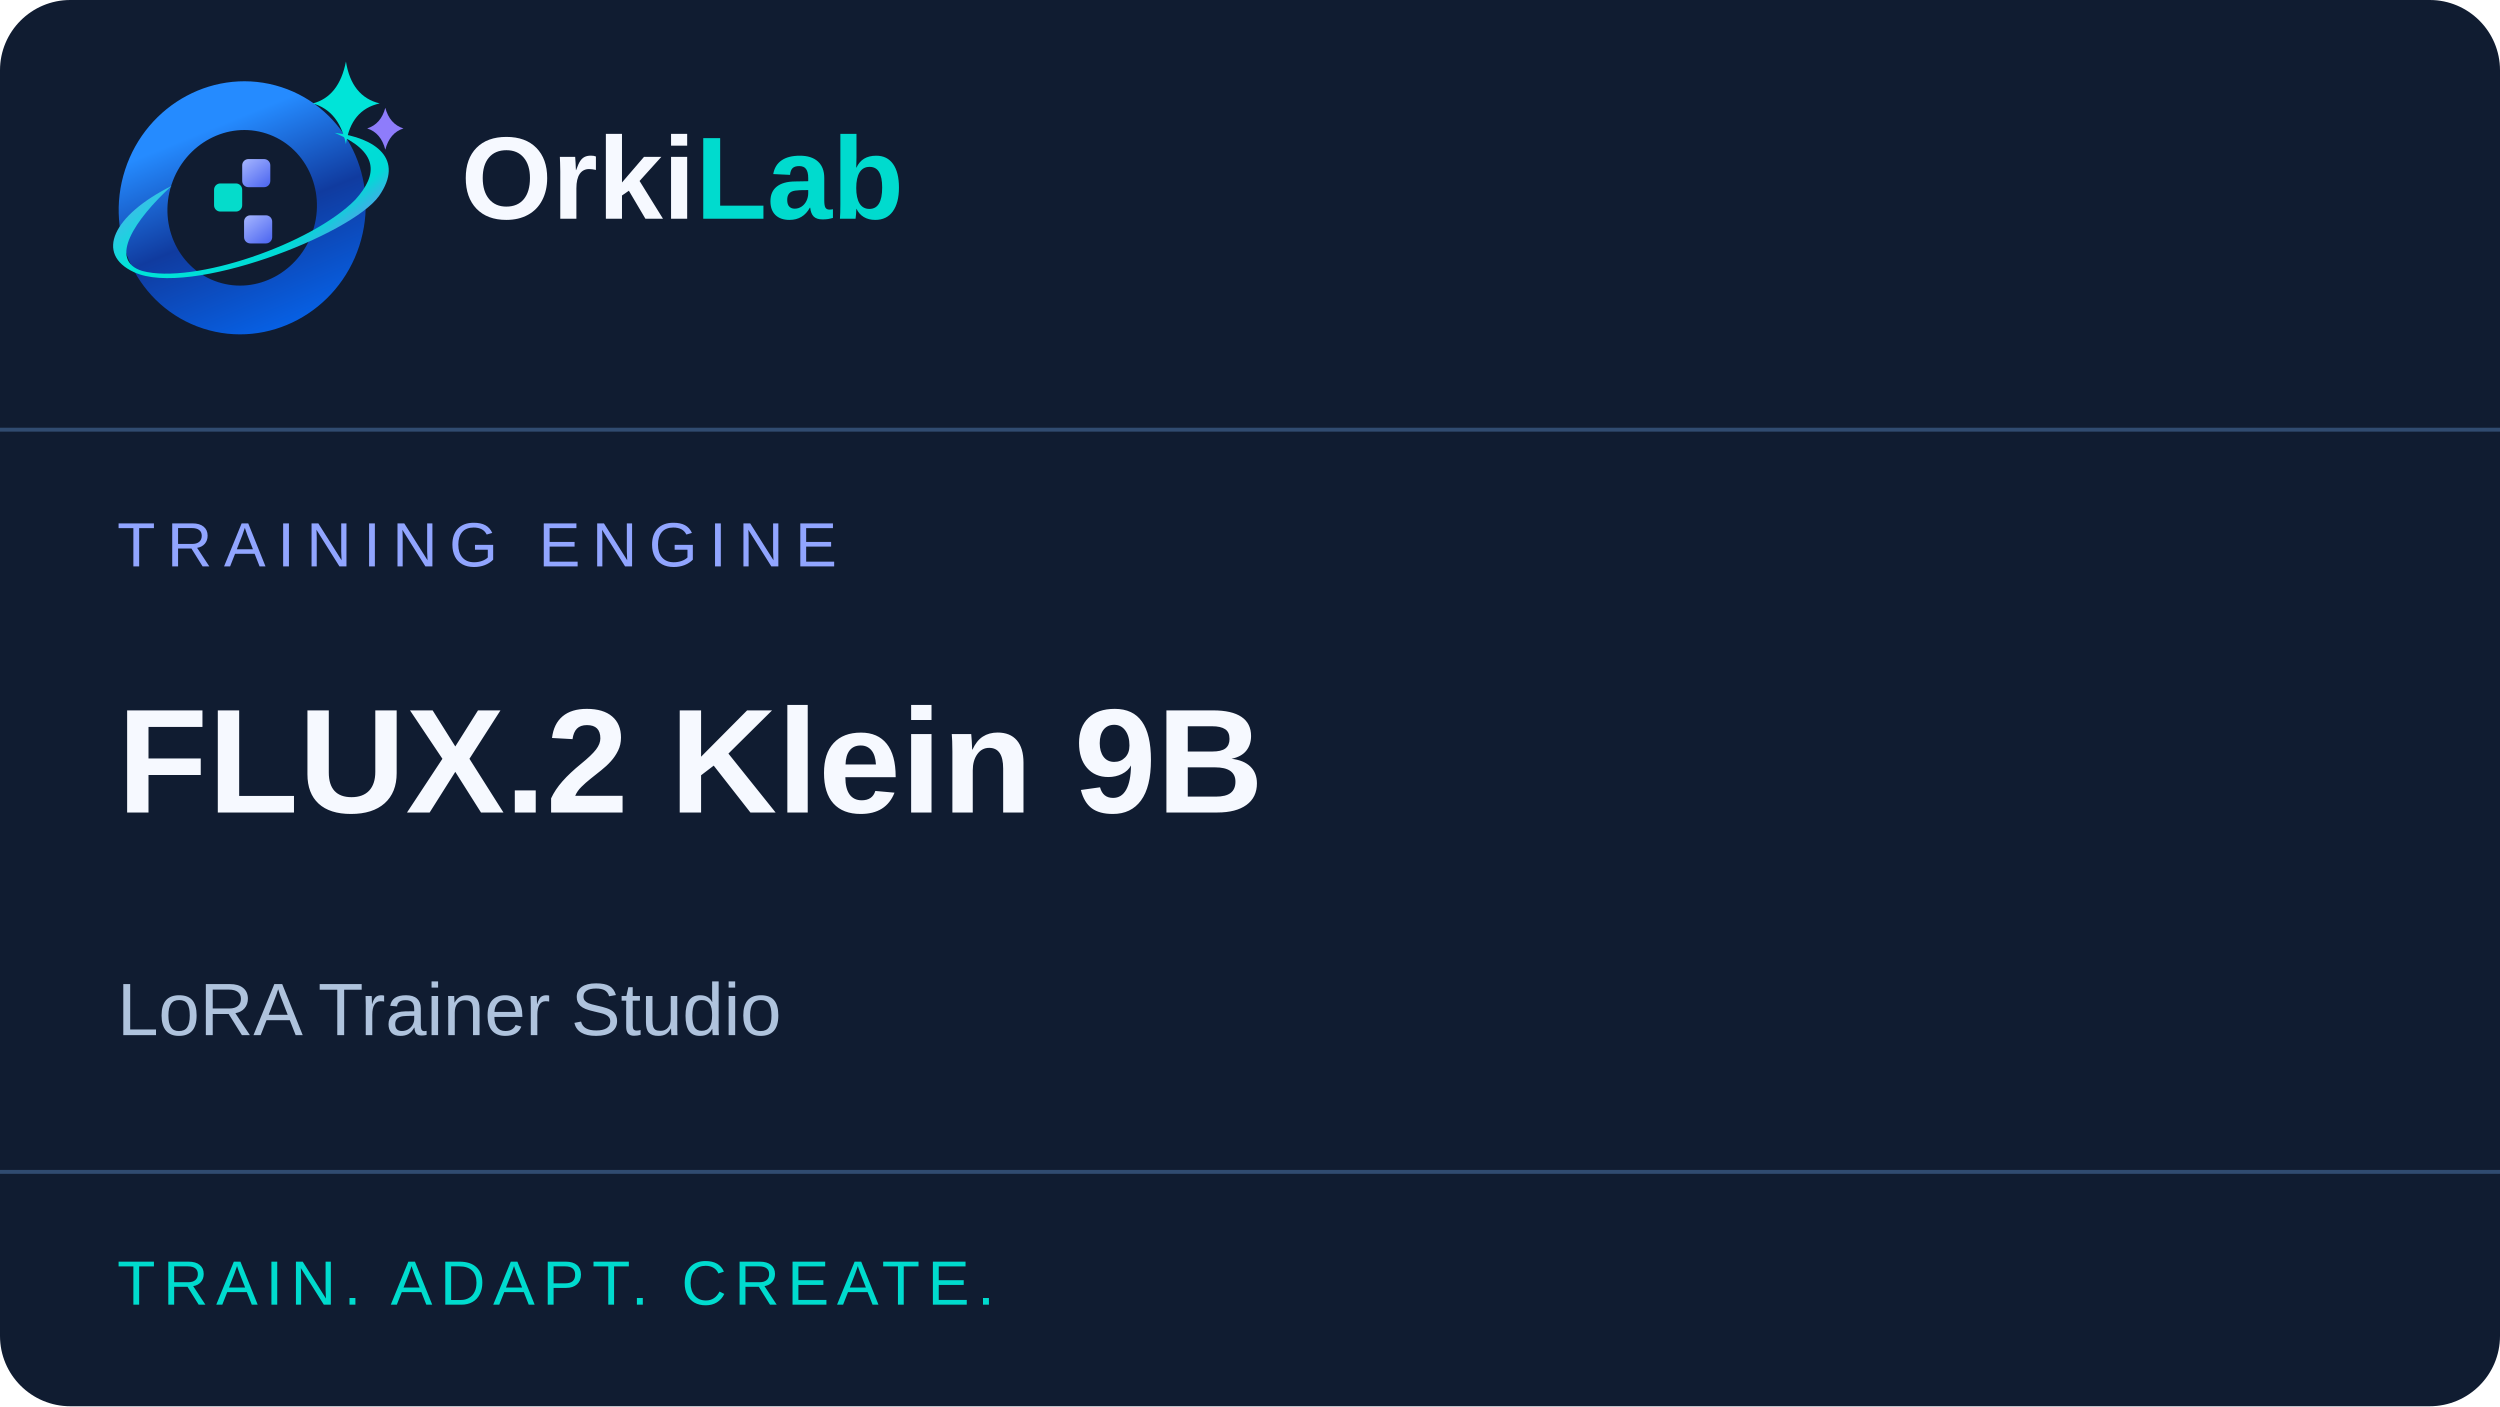
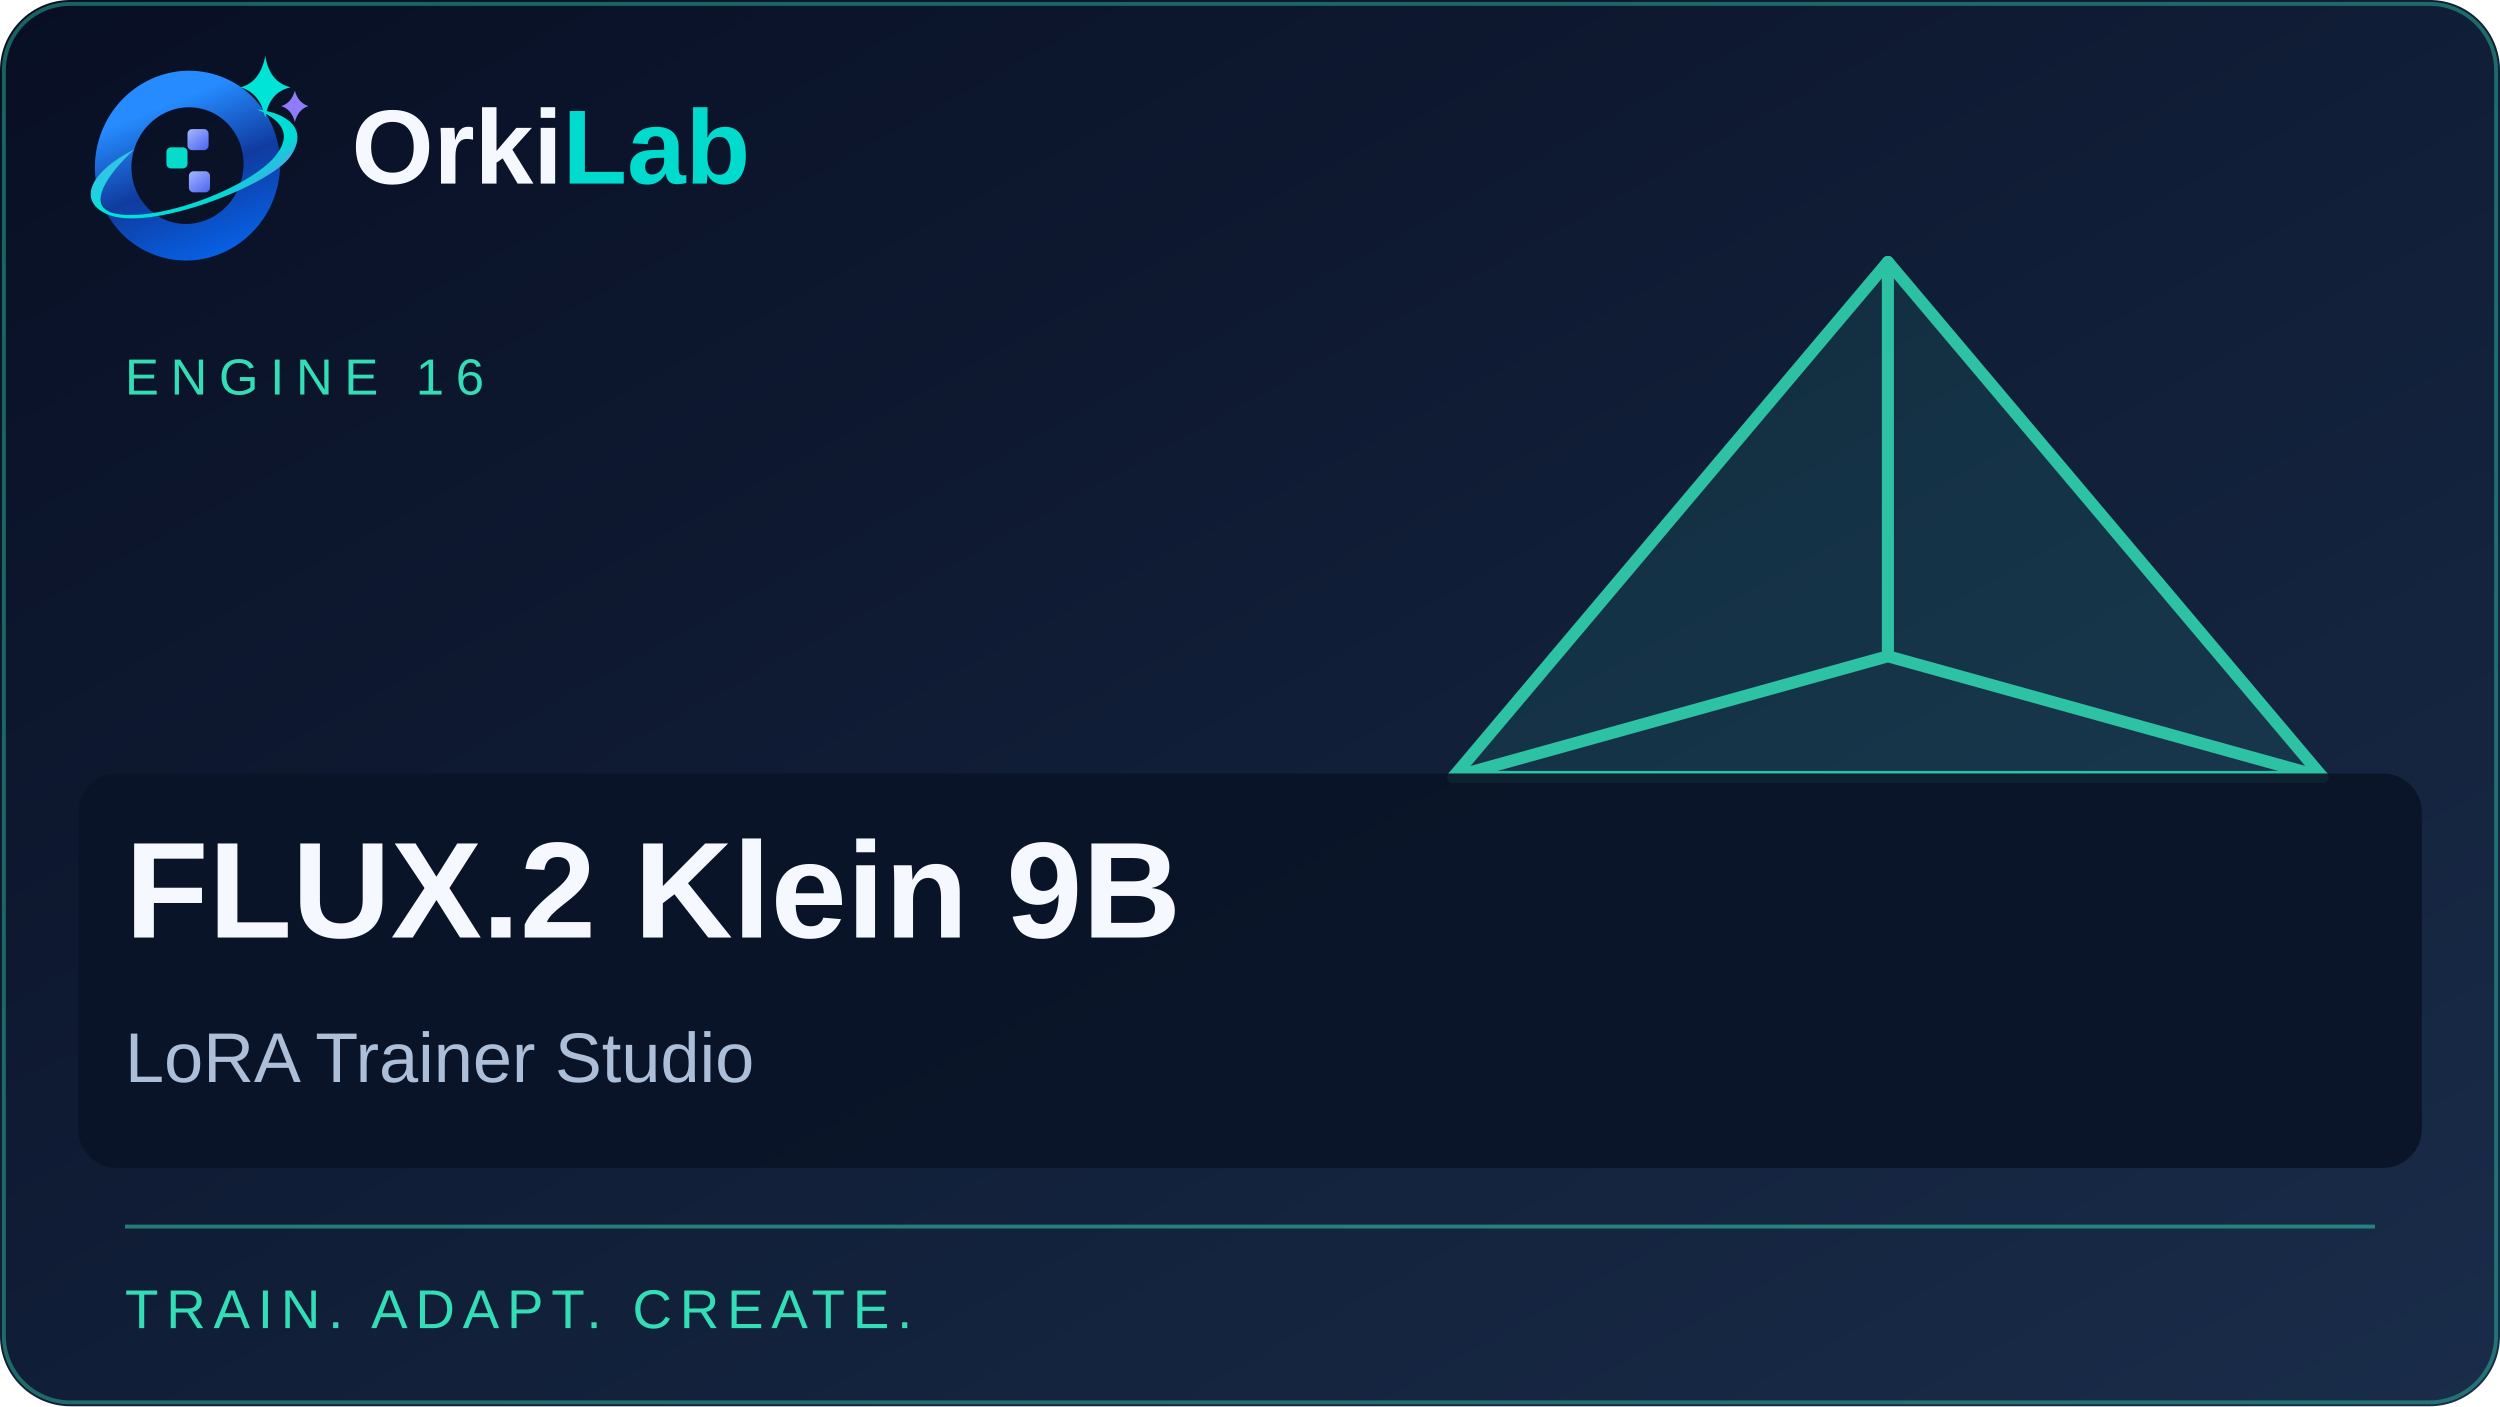
- <svg xmlns="http://www.w3.org/2000/svg" viewBox="0 0 640 360">
-   <rect width="640" height="360" rx="18" fill="#101C31" />
-   <path d="M0 110H640M0 300H640" stroke="#304B70" />
-   <g transform="translate(22 10) scale(.16)">
+ <svg xmlns="http://www.w3.org/2000/svg" width="640" height="360" viewBox="0 0 640 360">
+   <defs>
+     <linearGradient id="panel" x2="1" y2="1">
+       <stop stop-color="#080F24" />
+       <stop offset="1" stop-color="#192C49" />
+     </linearGradient>
+   </defs>
+   <rect width="640" height="360" rx="18" fill="url(#panel)" />
+   <rect x="1" y="1" width="638" height="358" rx="17" fill="none" stroke="#33DEB7" stroke-opacity=".4" />
+   <g transform="translate(18 10) scale(.12)">
    <defs>
      <linearGradient id="bg" x2="1" y2="1">
        <stop stop-color="#070D25" />
        <stop offset="1" stop-color="#101E3C" />
      </linearGradient>
      <linearGradient id="ring" x1=".2" y1=".2" x2=".85" y2="1">
        <stop stop-color="#258BFF" />
        <stop offset=".48" stop-color="#103B9F" />
        <stop offset="1" stop-color="#075FE2" />
      </linearGradient>
      <linearGradient id="orbit" x2="1" y2=".65">
        <stop stop-color="#9683FF" />
        <stop offset=".46" stop-color="#00E5D8" />
        <stop offset=".8" stop-color="#00DAD6" />
        <stop offset="1" stop-color="#8B79F7" />
      </linearGradient>
      <linearGradient id="tile" x2=".8" y2="1">
        <stop stop-color="#A6B6FF" />
        <stop offset="1" stop-color="#526BF1" />
      </linearGradient>
      <pattern id="grid" width="40" height="40" patternUnits="userSpaceOnUse">
        <path d="M40 0H0V40" stroke="#8FB7E0" stroke-opacity=".055" fill="none" />
      </pattern>
    </defs>
    <g>
      <ellipse cx="250" cy="270" rx="158" ry="164" transform="rotate(18 250 270)" fill="none" stroke="url(#ring)" stroke-width="78" />
      <rect x="250" y="192" width="45" height="45" rx="10" fill="url(#tile)" />
      <rect x="205" y="231" width="45" height="45" rx="10" fill="#05DCCB" />
      <rect x="253" y="282" width="45" height="45" rx="10" fill="url(#tile)" />
      <path d="M137 235C43 282 14 344 77 373C165 414 425 313 469 251C510 192 464 158 398 150C468 180 468 216 431 257C361 328 172 393 90 371C35 354 78 289 137 235Z" fill="url(#orbit)" />
      <path d="M416 36Q425 92 470 103Q424 113 416 168Q405 115 363 103Q405 92 416 36Z" fill="#00E4D8" />
      <path d="M479 110Q486 136 508 143Q486 150 479 177Q472 150 450 143Q472 136 479 110Z" fill="#8E7CFB" />
    </g>
  </g>
-   <text x="118" y="56" font-family="Arial,sans-serif" font-size="30" font-weight="bold" fill="#F6F9FF">Orki<tspan fill="#00DBCE">Lab</tspan>
+   <text x="90" y="47" fill="#F5F8FF" font-family="Arial,sans-serif" font-size="27" font-weight="bold">Orki<tspan fill="#00DBCE">Lab</tspan>
  </text>
-   <g font-family="Arial,sans-serif">
-     <text x="30" y="145" font-size="16" letter-spacing="3" fill="#91A5FF">TRAINING ENGINE</text>
-     <text x="30" y="208" font-size="38" font-weight="bold" fill="#F6F9FF">FLUX.2 Klein 9B</text>
-     <text x="30" y="265" font-size="19" fill="#AFC3DD">LoRA Trainer Studio</text>
-     <text x="30" y="334" font-size="16" letter-spacing="2" fill="#00DBCE">TRAIN. ADAPT. CREATE.</text>
+   <text x="32" y="101" fill="#33DEB7" font-family="Arial,sans-serif" font-size="13" letter-spacing="3">ENGINE 16</text>
+   <g transform="translate(370 65) scale(1.03)" opacity=".85">
+     <g stroke="#33DEB7" stroke-width="3" fill="none" stroke-linecap="round" stroke-linejoin="round">
+       <path d="M110 2L218 130L2 130Z" fill="#33DEB7" fill-opacity=".12" />
+       <path d="M110 2L110 100L218 130M110 100L2 130" />
+     </g>
  </g>
+   <rect x="20" y="198" width="600" height="101" rx="10" fill="#0A1428" fill-opacity=".92" />
+   <text x="32" y="240" fill="#F5F8FF" font-family="Arial,sans-serif" font-size="35" font-weight="bold">FLUX.2 Klein 9B</text>
+   <text x="32" y="277" fill="#ACBED8" font-family="Arial,sans-serif" font-size="18">LoRA Trainer Studio</text>
+   <path d="M32 314H608" stroke="#33DEB7" opacity=".5" />
+   <text x="32" y="340" fill="#33DEB7" font-family="Arial,sans-serif" font-size="14" letter-spacing="2">TRAIN. ADAPT. CREATE.</text>
</svg>
